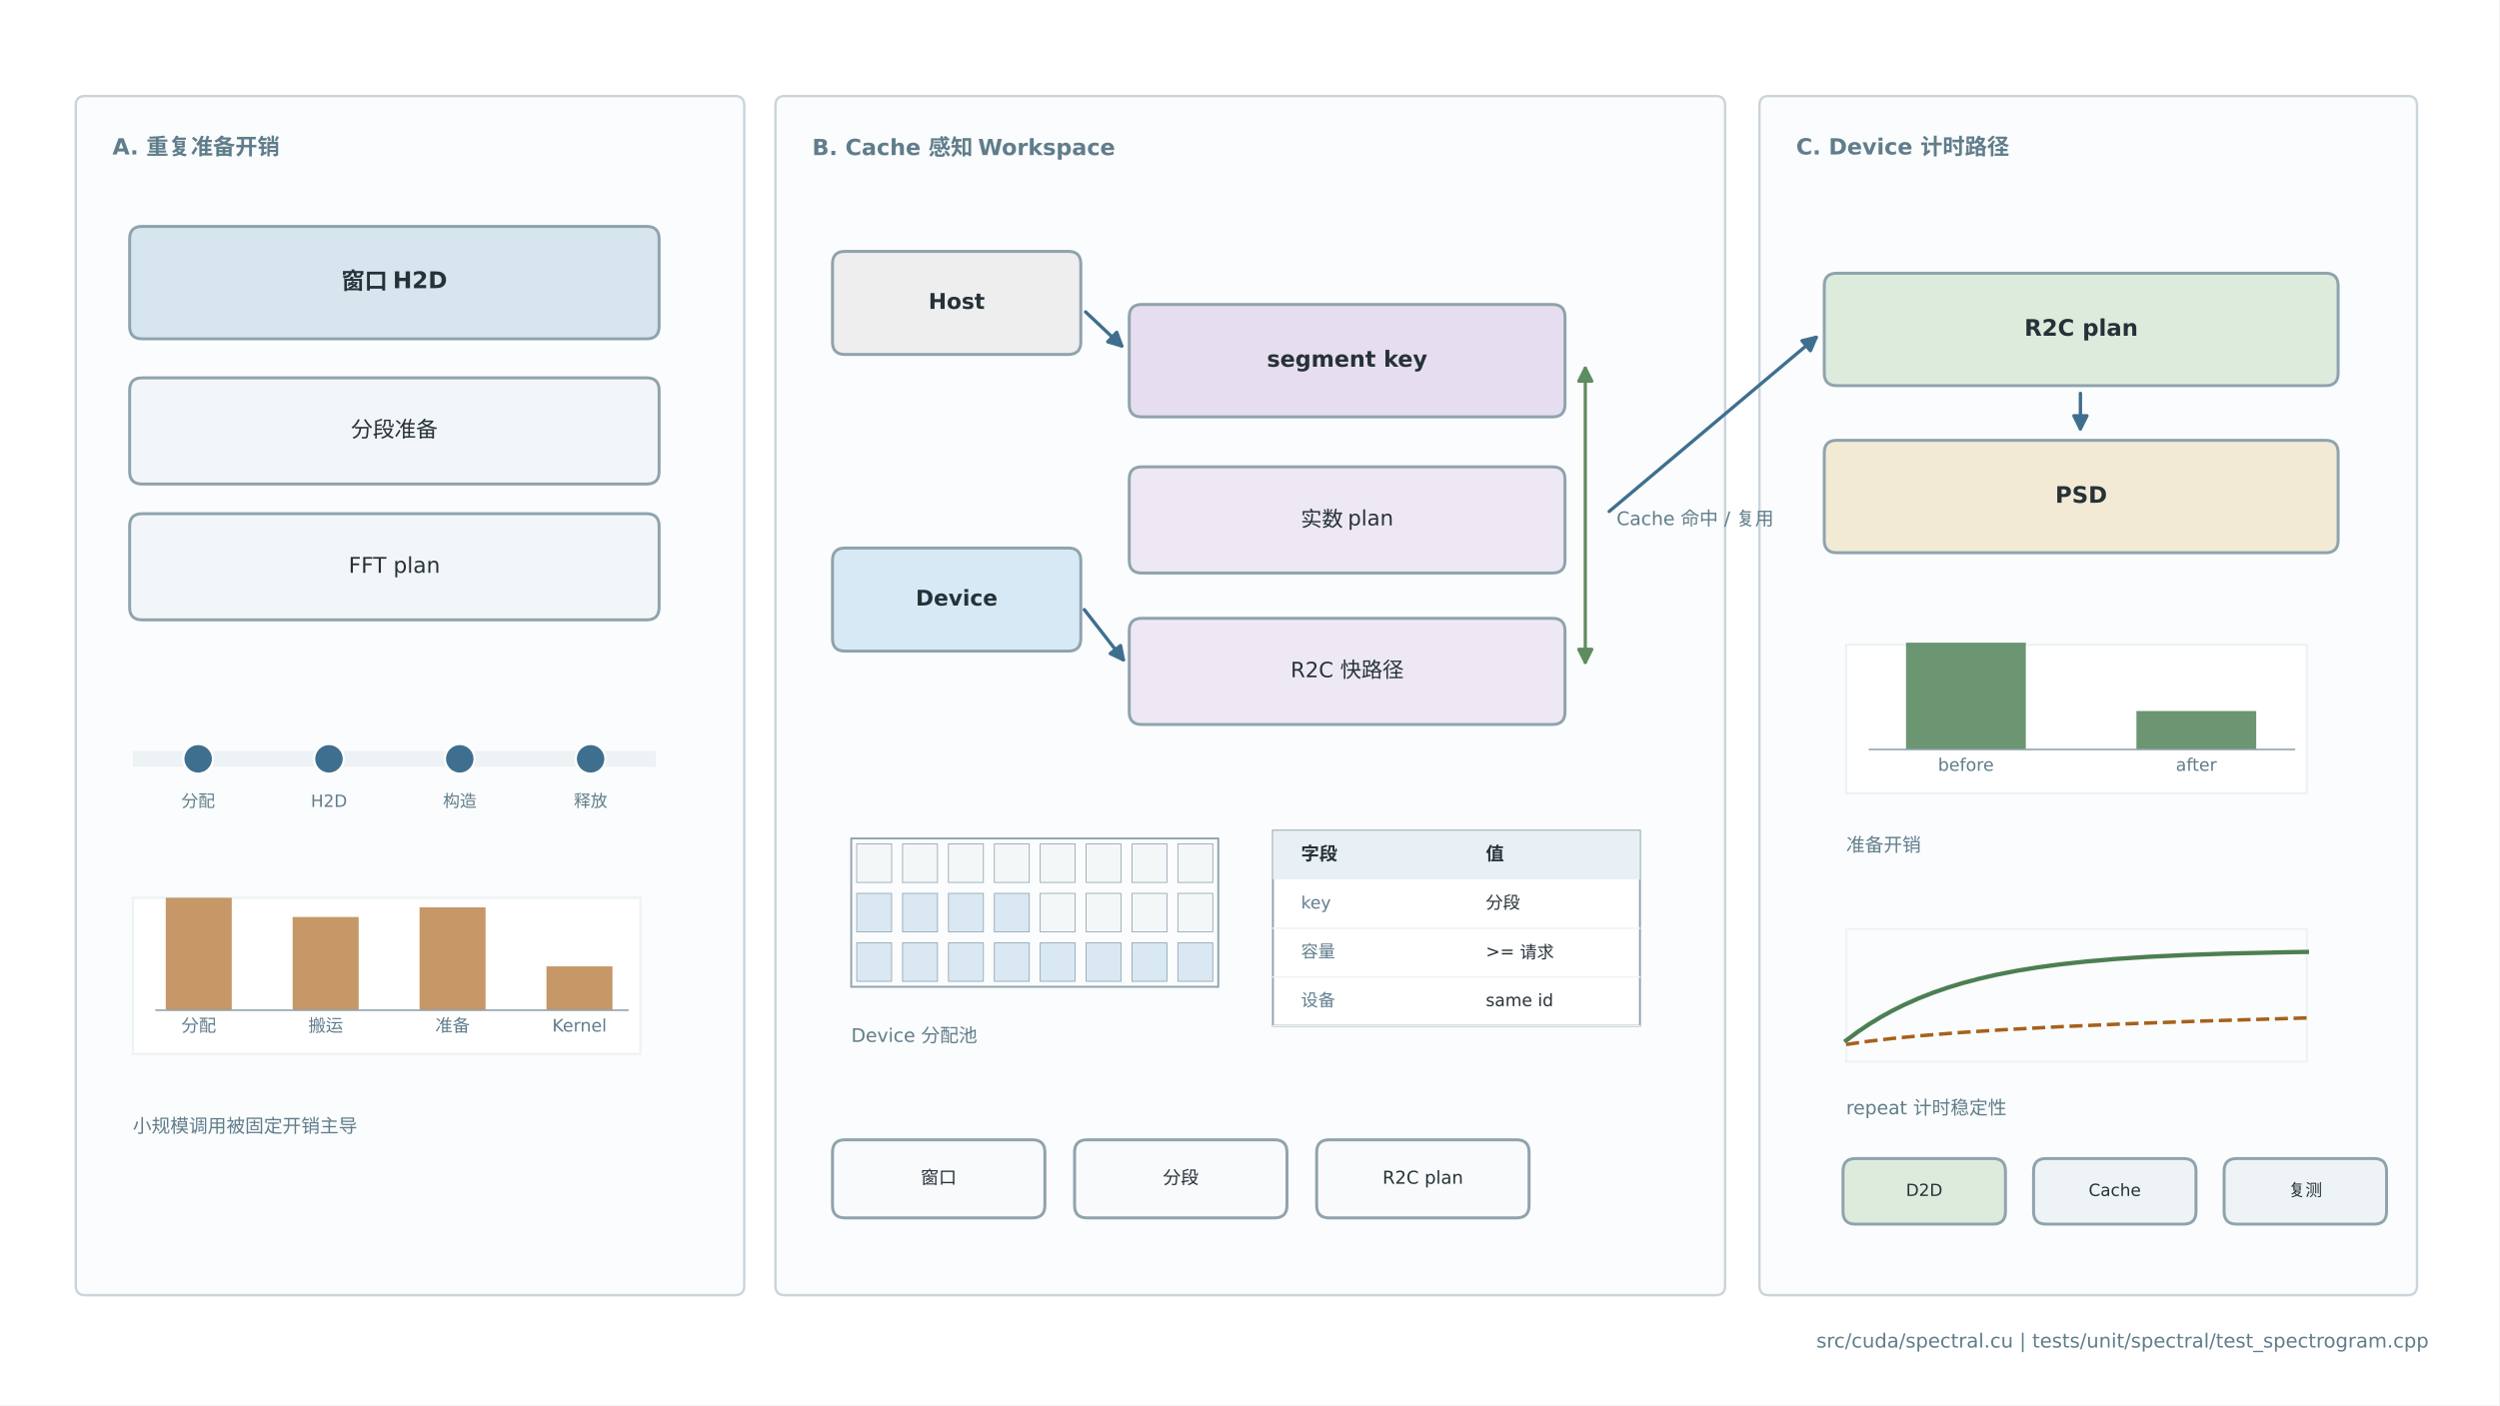
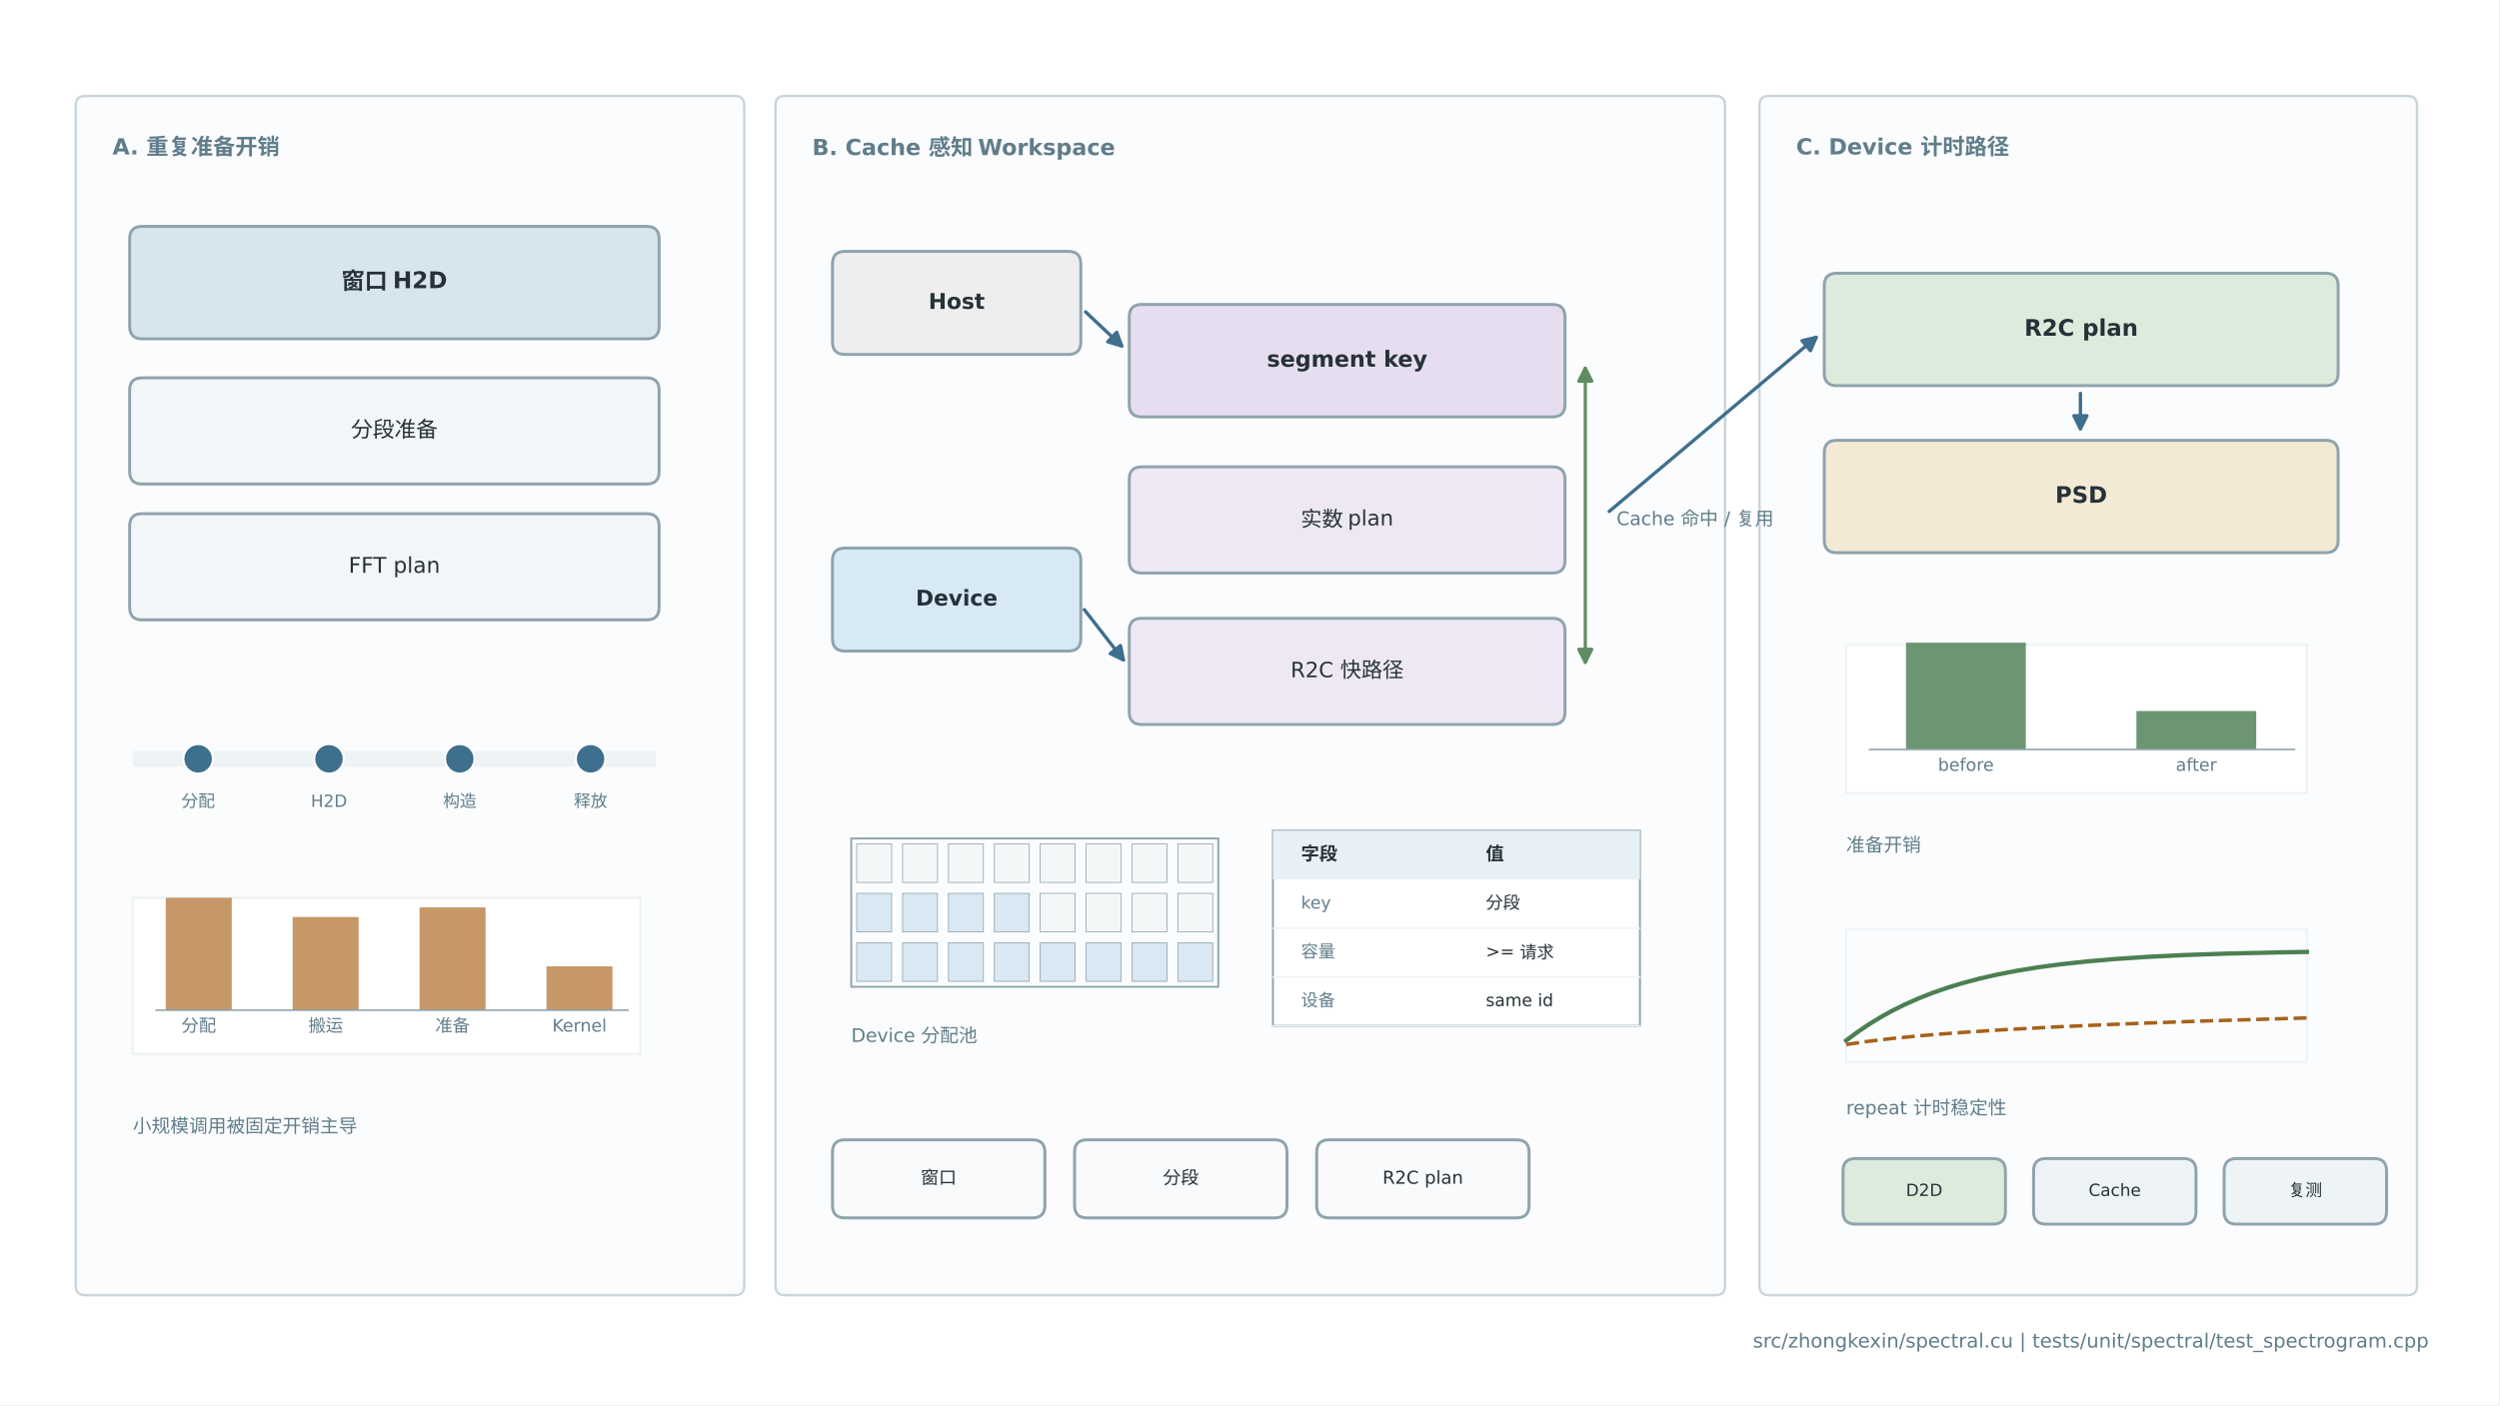
<svg xmlns="http://www.w3.org/2000/svg" width="921.6pt" height="518.4pt" viewBox="0 0 921.6 518.4" version="1.1">
  <defs>
    <style type="text/css">*{stroke-linejoin: round; stroke-linecap: butt}</style>
  </defs>
  <g id="figure_1">
    <g id="patch_1">
      <path d="M 0 518.4  L 921.6 518.4  L 921.6 0  L 0 0  z " style="fill: #ffffff" />
    </g>
    <g id="axes_1">
      <g id="patch_2">
        <path d="M 31.392 477.792  L 271.008 477.792  Q 274.464 477.792 274.464 474.336  L 274.464 38.88  Q 274.464 35.424 271.008 35.424  L 31.392 35.424  Q 27.936 35.424 27.936 38.88  L 27.936 474.336  Q 27.936 477.792 31.392 477.792  z " clip-path="url(#p8618f5fdd4)" style="fill: #fbfcfd; opacity: 0.96; stroke: #c8d3da; stroke-width: 0.9; stroke-linejoin: miter" />
      </g>
      <g id="patch_3">
        <path d="M 289.44 477.792  L 632.736 477.792  Q 636.192 477.792 636.192 474.336  L 636.192 38.88  Q 636.192 35.424 632.736 35.424  L 289.44 35.424  Q 285.984 35.424 285.984 38.88  L 285.984 474.336  Q 285.984 477.792 289.44 477.792  z " clip-path="url(#p8618f5fdd4)" style="fill: #fbfcfd; opacity: 0.96; stroke: #c8d3da; stroke-width: 0.9; stroke-linejoin: miter" />
      </g>
      <g id="patch_4">
        <path d="M 652.32 477.792  L 887.904 477.792  Q 891.36 477.792 891.36 474.336  L 891.36 38.88  Q 891.36 35.424 887.904 35.424  L 652.32 35.424  Q 648.864 35.424 648.864 38.88  L 648.864 474.336  Q 648.864 477.792 652.32 477.792  z " clip-path="url(#p8618f5fdd4)" style="fill: #fbfcfd; opacity: 0.96; stroke: #c8d3da; stroke-width: 0.9; stroke-linejoin: miter" />
      </g>
      <g id="patch_5">
        <path d="M 52.416 124.992  L 238.464 124.992  Q 243.072 124.992 243.072 120.384  L 243.072 88.128  Q 243.072 83.52 238.464 83.52  L 52.416 83.52  Q 47.808 83.52 47.808 88.128  L 47.808 120.384  Q 47.808 124.992 52.416 124.992  z " clip-path="url(#p8618f5fdd4)" style="fill: #d7e5ef; stroke: #8fa3ad; stroke-width: 1.1; stroke-linejoin: miter" />
      </g>
      <g id="patch_6">
        <path d="M 52.416 178.56  L 238.464 178.56  Q 243.072 178.56 243.072 173.952  L 243.072 144  Q 243.072 139.392 238.464 139.392  L 52.416 139.392  Q 47.808 139.392 47.808 144  L 47.808 173.952  Q 47.808 178.56 52.416 178.56  z " clip-path="url(#p8618f5fdd4)" style="fill: #f3f6f8; stroke: #8fa3ad; stroke-width: 1.1; stroke-linejoin: miter" />
      </g>
      <g id="patch_7">
        <path d="M 52.416 228.672  L 238.464 228.672  Q 243.072 228.672 243.072 224.064  L 243.072 194.112  Q 243.072 189.504 238.464 189.504  L 52.416 189.504  Q 47.808 189.504 47.808 194.112  L 47.808 224.064  Q 47.808 228.672 52.416 228.672  z " clip-path="url(#p8618f5fdd4)" style="fill: #f3f6f8; stroke: #8fa3ad; stroke-width: 1.1; stroke-linejoin: miter" />
      </g>
      <g id="patch_8">
        <path d="M 48.96 282.839  L 241.92 282.839  L 241.92 277.033  L 48.96 277.033  z " clip-path="url(#p8618f5fdd4)" style="fill: #edf2f5" />
      </g>
      <g id="patch_9">
        <path d="M 73.08 285.408  C 74.531 285.408 75.923 284.831 76.949 283.805  C 77.975 282.779 78.552 281.387 78.552 279.936  C 78.552 278.485 77.975 277.093 76.949 276.067  C 75.923 275.041 74.531 274.464 73.08 274.464  C 71.629 274.464 70.237 275.041 69.211 276.067  C 68.185 277.093 67.608 278.485 67.608 279.936  C 67.608 281.387 68.185 282.779 69.211 283.805  C 70.237 284.831 71.629 285.408 73.08 285.408  z " clip-path="url(#p8618f5fdd4)" style="fill: #3f6f8f; stroke: #ffffff; stroke-width: 0.8; stroke-linejoin: miter" />
      </g>
      <g id="patch_10">
        <path d="M 121.32 285.408  C 122.771 285.408 124.163 284.831 125.189 283.805  C 126.215 282.779 126.792 281.387 126.792 279.936  C 126.792 278.485 126.215 277.093 125.189 276.067  C 124.163 275.041 122.771 274.464 121.32 274.464  C 119.869 274.464 118.477 275.041 117.451 276.067  C 116.425 277.093 115.848 278.485 115.848 279.936  C 115.848 281.387 116.425 282.779 117.451 283.805  C 118.477 284.831 119.869 285.408 121.32 285.408  z " clip-path="url(#p8618f5fdd4)" style="fill: #3f6f8f; stroke: #ffffff; stroke-width: 0.8; stroke-linejoin: miter" />
      </g>
      <g id="patch_11">
        <path d="M 169.56 285.408  C 171.011 285.408 172.403 284.831 173.429 283.805  C 174.455 282.779 175.032 281.387 175.032 279.936  C 175.032 278.485 174.455 277.093 173.429 276.067  C 172.403 275.041 171.011 274.464 169.56 274.464  C 168.109 274.464 166.717 275.041 165.691 276.067  C 164.665 277.093 164.088 278.485 164.088 279.936  C 164.088 281.387 164.665 282.779 165.691 283.805  C 166.717 284.831 168.109 285.408 169.56 285.408  z " clip-path="url(#p8618f5fdd4)" style="fill: #3f6f8f; stroke: #ffffff; stroke-width: 0.8; stroke-linejoin: miter" />
      </g>
      <g id="patch_12">
        <path d="M 217.8 285.408  C 219.251 285.408 220.643 284.831 221.669 283.805  C 222.695 282.779 223.272 281.387 223.272 279.936  C 223.272 278.485 222.695 277.093 221.669 276.067  C 220.643 275.041 219.251 274.464 217.8 274.464  C 216.349 274.464 214.957 275.041 213.931 276.067  C 212.905 277.093 212.328 278.485 212.328 279.936  C 212.328 281.387 212.905 282.779 213.931 283.805  C 214.957 284.831 216.349 285.408 217.8 285.408  z " clip-path="url(#p8618f5fdd4)" style="fill: #3f6f8f; stroke: #ffffff; stroke-width: 0.8; stroke-linejoin: miter" />
      </g>
      <g id="patch_13">
        <path d="M 48.96 388.8  L 236.16 388.8  L 236.16 331.2  L 48.96 331.2  z " clip-path="url(#p8618f5fdd4)" style="fill: #ffffff; stroke: #edf2f5; stroke-width: 0.8; stroke-linejoin: miter" />
      </g>
      <g id="patch_14">
        <path d="M 61.128 372.672  L 85.464 372.672  L 85.464 331.2  L 61.128 331.2  z " clip-path="url(#p8618f5fdd4)" style="fill: #b98045; opacity: 0.82" />
      </g>
      <g id="patch_15">
        <path d="M 107.928 372.672  L 132.264 372.672  L 132.264 338.281  L 107.928 338.281  z " clip-path="url(#p8618f5fdd4)" style="fill: #b98045; opacity: 0.82" />
      </g>
      <g id="patch_16">
        <path d="M 154.728 372.672  L 179.064 372.672  L 179.064 334.74  L 154.728 334.74  z " clip-path="url(#p8618f5fdd4)" style="fill: #b98045; opacity: 0.82" />
      </g>
      <g id="patch_17">
        <path d="M 201.528 372.672  L 225.864 372.672  L 225.864 356.488  L 201.528 356.488  z " clip-path="url(#p8618f5fdd4)" style="fill: #b98045; opacity: 0.82" />
      </g>
      <g id="patch_18">
        <path d="M 311.616 130.752  L 393.984 130.752  Q 398.592 130.752 398.592 126.144  L 398.592 97.344  Q 398.592 92.736 393.984 92.736  L 311.616 92.736  Q 307.008 92.736 307.008 97.344  L 307.008 126.144  Q 307.008 130.752 311.616 130.752  z " clip-path="url(#p8618f5fdd4)" style="fill: #eeeeee; stroke: #8fa3ad; stroke-width: 1.1; stroke-linejoin: miter" />
      </g>
      <g id="patch_19">
        <path d="M 311.616 240.192  L 393.984 240.192  Q 398.592 240.192 398.592 235.584  L 398.592 206.784  Q 398.592 202.176 393.984 202.176  L 311.616 202.176  Q 307.008 202.176 307.008 206.784  L 307.008 235.584  Q 307.008 240.192 311.616 240.192  z " clip-path="url(#p8618f5fdd4)" style="fill: #d8e9f6; stroke: #8fa3ad; stroke-width: 1.1; stroke-linejoin: miter" />
      </g>
      <g id="patch_20">
        <path d="M 421.056 153.792  L 572.544 153.792  Q 577.152 153.792 577.152 149.184  L 577.152 116.928  Q 577.152 112.32 572.544 112.32  L 421.056 112.32  Q 416.448 112.32 416.448 116.928  L 416.448 149.184  Q 416.448 153.792 421.056 153.792  z " clip-path="url(#p8618f5fdd4)" style="fill: #e6def0; stroke: #8fa3ad; stroke-width: 1.1; stroke-linejoin: miter" />
      </g>
      <g id="patch_21">
        <path d="M 421.056 211.392  L 572.544 211.392  Q 577.152 211.392 577.152 206.784  L 577.152 176.832  Q 577.152 172.224 572.544 172.224  L 421.056 172.224  Q 416.448 172.224 416.448 176.832  L 416.448 206.784  Q 416.448 211.392 421.056 211.392  z " clip-path="url(#p8618f5fdd4)" style="fill: #eee8f5; stroke: #8fa3ad; stroke-width: 1.1; stroke-linejoin: miter" />
      </g>
      <g id="patch_22">
        <path d="M 421.056 267.264  L 572.544 267.264  Q 577.152 267.264 577.152 262.656  L 577.152 232.704  Q 577.152 228.096 572.544 228.096  L 421.056 228.096  Q 416.448 228.096 416.448 232.704  L 416.448 262.656  Q 416.448 267.264 421.056 267.264  z " clip-path="url(#p8618f5fdd4)" style="fill: #eee8f5; stroke: #8fa3ad; stroke-width: 1.1; stroke-linejoin: miter" />
      </g>
      <g id="patch_23">
        <path d="M 315.936 362.016  L 328.824 362.016  L 328.824 347.808  L 315.936 347.808  z " clip-path="url(#p8618f5fdd4)" style="fill: #d9e8f3; stroke: #8fa3ad; stroke-width: 0.3; stroke-linejoin: miter" />
      </g>
      <g id="patch_24">
        <path d="M 332.856 362.016  L 345.744 362.016  L 345.744 347.808  L 332.856 347.808  z " clip-path="url(#p8618f5fdd4)" style="fill: #d9e8f3; stroke: #8fa3ad; stroke-width: 0.3; stroke-linejoin: miter" />
      </g>
      <g id="patch_25">
        <path d="M 349.776 362.016  L 362.664 362.016  L 362.664 347.808  L 349.776 347.808  z " clip-path="url(#p8618f5fdd4)" style="fill: #d9e8f3; stroke: #8fa3ad; stroke-width: 0.3; stroke-linejoin: miter" />
      </g>
      <g id="patch_26">
        <path d="M 366.696 362.016  L 379.584 362.016  L 379.584 347.808  L 366.696 347.808  z " clip-path="url(#p8618f5fdd4)" style="fill: #d9e8f3; stroke: #8fa3ad; stroke-width: 0.3; stroke-linejoin: miter" />
      </g>
      <g id="patch_27">
        <path d="M 383.616 362.016  L 396.504 362.016  L 396.504 347.808  L 383.616 347.808  z " clip-path="url(#p8618f5fdd4)" style="fill: #d9e8f3; stroke: #8fa3ad; stroke-width: 0.3; stroke-linejoin: miter" />
      </g>
      <g id="patch_28">
        <path d="M 400.536 362.016  L 413.424 362.016  L 413.424 347.808  L 400.536 347.808  z " clip-path="url(#p8618f5fdd4)" style="fill: #d9e8f3; stroke: #8fa3ad; stroke-width: 0.3; stroke-linejoin: miter" />
      </g>
      <g id="patch_29">
        <path d="M 417.456 362.016  L 430.344 362.016  L 430.344 347.808  L 417.456 347.808  z " clip-path="url(#p8618f5fdd4)" style="fill: #d9e8f3; stroke: #8fa3ad; stroke-width: 0.3; stroke-linejoin: miter" />
      </g>
      <g id="patch_30">
        <path d="M 434.376 362.016  L 447.264 362.016  L 447.264 347.808  L 434.376 347.808  z " clip-path="url(#p8618f5fdd4)" style="fill: #d9e8f3; stroke: #8fa3ad; stroke-width: 0.3; stroke-linejoin: miter" />
      </g>
      <g id="patch_31">
        <path d="M 315.936 343.776  L 328.824 343.776  L 328.824 329.568  L 315.936 329.568  z " clip-path="url(#p8618f5fdd4)" style="fill: #d9e8f3; stroke: #8fa3ad; stroke-width: 0.3; stroke-linejoin: miter" />
      </g>
      <g id="patch_32">
        <path d="M 332.856 343.776  L 345.744 343.776  L 345.744 329.568  L 332.856 329.568  z " clip-path="url(#p8618f5fdd4)" style="fill: #d9e8f3; stroke: #8fa3ad; stroke-width: 0.3; stroke-linejoin: miter" />
      </g>
      <g id="patch_33">
        <path d="M 349.776 343.776  L 362.664 343.776  L 362.664 329.568  L 349.776 329.568  z " clip-path="url(#p8618f5fdd4)" style="fill: #d9e8f3; stroke: #8fa3ad; stroke-width: 0.3; stroke-linejoin: miter" />
      </g>
      <g id="patch_34">
        <path d="M 366.696 343.776  L 379.584 343.776  L 379.584 329.568  L 366.696 329.568  z " clip-path="url(#p8618f5fdd4)" style="fill: #d9e8f3; stroke: #8fa3ad; stroke-width: 0.3; stroke-linejoin: miter" />
      </g>
      <g id="patch_35">
        <path d="M 383.616 343.776  L 396.504 343.776  L 396.504 329.568  L 383.616 329.568  z " clip-path="url(#p8618f5fdd4)" style="fill: #f4f7f8; stroke: #8fa3ad; stroke-width: 0.3; stroke-linejoin: miter" />
      </g>
      <g id="patch_36">
        <path d="M 400.536 343.776  L 413.424 343.776  L 413.424 329.568  L 400.536 329.568  z " clip-path="url(#p8618f5fdd4)" style="fill: #f4f7f8; stroke: #8fa3ad; stroke-width: 0.3; stroke-linejoin: miter" />
      </g>
      <g id="patch_37">
        <path d="M 417.456 343.776  L 430.344 343.776  L 430.344 329.568  L 417.456 329.568  z " clip-path="url(#p8618f5fdd4)" style="fill: #f4f7f8; stroke: #8fa3ad; stroke-width: 0.3; stroke-linejoin: miter" />
      </g>
      <g id="patch_38">
        <path d="M 434.376 343.776  L 447.264 343.776  L 447.264 329.568  L 434.376 329.568  z " clip-path="url(#p8618f5fdd4)" style="fill: #f4f7f8; stroke: #8fa3ad; stroke-width: 0.3; stroke-linejoin: miter" />
      </g>
      <g id="patch_39">
        <path d="M 315.936 325.536  L 328.824 325.536  L 328.824 311.328  L 315.936 311.328  z " clip-path="url(#p8618f5fdd4)" style="fill: #f4f7f8; stroke: #8fa3ad; stroke-width: 0.3; stroke-linejoin: miter" />
      </g>
      <g id="patch_40">
        <path d="M 332.856 325.536  L 345.744 325.536  L 345.744 311.328  L 332.856 311.328  z " clip-path="url(#p8618f5fdd4)" style="fill: #f4f7f8; stroke: #8fa3ad; stroke-width: 0.3; stroke-linejoin: miter" />
      </g>
      <g id="patch_41">
        <path d="M 349.776 325.536  L 362.664 325.536  L 362.664 311.328  L 349.776 311.328  z " clip-path="url(#p8618f5fdd4)" style="fill: #f4f7f8; stroke: #8fa3ad; stroke-width: 0.3; stroke-linejoin: miter" />
      </g>
      <g id="patch_42">
        <path d="M 366.696 325.536  L 379.584 325.536  L 379.584 311.328  L 366.696 311.328  z " clip-path="url(#p8618f5fdd4)" style="fill: #f4f7f8; stroke: #8fa3ad; stroke-width: 0.3; stroke-linejoin: miter" />
      </g>
      <g id="patch_43">
        <path d="M 383.616 325.536  L 396.504 325.536  L 396.504 311.328  L 383.616 311.328  z " clip-path="url(#p8618f5fdd4)" style="fill: #f4f7f8; stroke: #8fa3ad; stroke-width: 0.3; stroke-linejoin: miter" />
      </g>
      <g id="patch_44">
        <path d="M 400.536 325.536  L 413.424 325.536  L 413.424 311.328  L 400.536 311.328  z " clip-path="url(#p8618f5fdd4)" style="fill: #f4f7f8; stroke: #8fa3ad; stroke-width: 0.3; stroke-linejoin: miter" />
      </g>
      <g id="patch_45">
        <path d="M 417.456 325.536  L 430.344 325.536  L 430.344 311.328  L 417.456 311.328  z " clip-path="url(#p8618f5fdd4)" style="fill: #f4f7f8; stroke: #8fa3ad; stroke-width: 0.3; stroke-linejoin: miter" />
      </g>
      <g id="patch_46">
        <path d="M 434.376 325.536  L 447.264 325.536  L 447.264 311.328  L 434.376 311.328  z " clip-path="url(#p8618f5fdd4)" style="fill: #f4f7f8; stroke: #8fa3ad; stroke-width: 0.3; stroke-linejoin: miter" />
      </g>
      <g id="patch_47">
        <path d="M 313.92 364.032  L 449.28 364.032  L 449.28 309.312  L 313.92 309.312  L 313.92 364.032  z " clip-path="url(#p8618f5fdd4)" style="fill: none; stroke: #8fa3ad; stroke-width: 0.7; stroke-linejoin: miter" />
      </g>
      <g id="patch_48">
        <path d="M 469.44 378.432  L 604.8 378.432  L 604.8 306.432  L 469.44 306.432  z " clip-path="url(#p8618f5fdd4)" style="fill: #ffffff; stroke: #8fa3ad; stroke-width: 0.7; stroke-linejoin: miter" />
      </g>
      <g id="patch_49">
        <path d="M 469.44 324.432  L 604.8 324.432  L 604.8 306.432  L 469.44 306.432  z " clip-path="url(#p8618f5fdd4)" style="fill: #e8f0f5" />
      </g>
      <g id="patch_50">
        <path d="M 311.616 449.28  L 380.736 449.28  Q 385.344 449.28 385.344 444.672  L 385.344 425.088  Q 385.344 420.48 380.736 420.48  L 311.616 420.48  Q 307.008 420.48 307.008 425.088  L 307.008 444.672  Q 307.008 449.28 311.616 449.28  z " clip-path="url(#p8618f5fdd4)" style="fill: #f8fafb; stroke: #8fa3ad; stroke-width: 1.1; stroke-linejoin: miter" />
      </g>
      <g id="patch_51">
        <path d="M 400.896 449.28  L 470.016 449.28  Q 474.624 449.28 474.624 444.672  L 474.624 425.088  Q 474.624 420.48 470.016 420.48  L 400.896 420.48  Q 396.288 420.48 396.288 425.088  L 396.288 444.672  Q 396.288 449.28 400.896 449.28  z " clip-path="url(#p8618f5fdd4)" style="fill: #f8fafb; stroke: #8fa3ad; stroke-width: 1.1; stroke-linejoin: miter" />
      </g>
      <g id="patch_52">
        <path d="M 490.176 449.28  L 559.296 449.28  Q 563.904 449.28 563.904 444.672  L 563.904 425.088  Q 563.904 420.48 559.296 420.48  L 490.176 420.48  Q 485.568 420.48 485.568 425.088  L 485.568 444.672  Q 485.568 449.28 490.176 449.28  z " clip-path="url(#p8618f5fdd4)" style="fill: #f8fafb; stroke: #8fa3ad; stroke-width: 1.1; stroke-linejoin: miter" />
      </g>
      <g id="patch_53">
        <path d="M 677.376 142.272  L 857.664 142.272  Q 862.272 142.272 862.272 137.664  L 862.272 105.408  Q 862.272 100.8 857.664 100.8  L 677.376 100.8  Q 672.768 100.8 672.768 105.408  L 672.768 137.664  Q 672.768 142.272 677.376 142.272  z " clip-path="url(#p8618f5fdd4)" style="fill: #dcebdc; stroke: #8fa3ad; stroke-width: 1.1; stroke-linejoin: miter" />
      </g>
      <g id="patch_54">
        <path d="M 677.376 203.904  L 857.664 203.904  Q 862.272 203.904 862.272 199.296  L 862.272 167.04  Q 862.272 162.432 857.664 162.432  L 677.376 162.432  Q 672.768 162.432 672.768 167.04  L 672.768 199.296  Q 672.768 203.904 677.376 203.904  z " clip-path="url(#p8618f5fdd4)" style="fill: #f3ead5; stroke: #8fa3ad; stroke-width: 1.1; stroke-linejoin: miter" />
      </g>
      <g id="patch_55">
        <path d="M 680.832 292.608  L 850.752 292.608  L 850.752 237.888  L 680.832 237.888  z " clip-path="url(#p8618f5fdd4)" style="fill: #ffffff; stroke: #edf2f5; stroke-width: 0.8; stroke-linejoin: miter" />
      </g>
      <g id="patch_56">
        <path d="M 702.922 276.48  L 747.101 276.48  L 747.101 237.082  L 702.922 237.082  z " clip-path="url(#p8618f5fdd4)" style="fill: #4c7f52; opacity: 0.82" />
      </g>
      <g id="patch_57">
        <path d="M 787.882 276.48  L 832.061 276.48  L 832.061 262.297  L 787.882 262.297  z " clip-path="url(#p8618f5fdd4)" style="fill: #4c7f52; opacity: 0.82" />
      </g>
      <g id="patch_58">
        <path d="M 680.832 391.68  L 850.752 391.68  L 850.752 342.72  L 680.832 342.72  L 680.832 391.68  z " clip-path="url(#p8618f5fdd4)" style="fill: none; stroke: #edf2f5; stroke-width: 0.7; stroke-linejoin: miter" />
      </g>
      <g id="patch_59">
        <path d="M 684.288 451.584  L 734.976 451.584  Q 739.584 451.584 739.584 446.976  L 739.584 432  Q 739.584 427.392 734.976 427.392  L 684.288 427.392  Q 679.68 427.392 679.68 432  L 679.68 446.976  Q 679.68 451.584 684.288 451.584  z " clip-path="url(#p8618f5fdd4)" style="fill: #dcebdc; stroke: #8fa3ad; stroke-width: 1.1; stroke-linejoin: miter" />
      </g>
      <g id="patch_60">
        <path d="M 754.56 451.584  L 805.248 451.584  Q 809.856 451.584 809.856 446.976  L 809.856 432  Q 809.856 427.392 805.248 427.392  L 754.56 427.392  Q 749.952 427.392 749.952 432  L 749.952 446.976  Q 749.952 451.584 754.56 451.584  z " clip-path="url(#p8618f5fdd4)" style="fill: #eef3f6; stroke: #8fa3ad; stroke-width: 1.1; stroke-linejoin: miter" />
      </g>
      <g id="patch_61">
        <path d="M 824.832 451.584  L 875.52 451.584  Q 880.128 451.584 880.128 446.976  L 880.128 432  Q 880.128 427.392 875.52 427.392  L 824.832 427.392  Q 820.224 427.392 820.224 432  L 820.224 446.976  Q 820.224 451.584 824.832 451.584  z " clip-path="url(#p8618f5fdd4)" style="fill: #eef3f6; stroke: #8fa3ad; stroke-width: 1.1; stroke-linejoin: miter" />
      </g>
      <g id="line2d_1">
        <path d="M 57.6 372.672  L 231.552 372.672  " clip-path="url(#p8618f5fdd4)" style="fill: none; stroke: #8fa3ad; stroke-width: 0.6; stroke-linecap: square" />
      </g>
      <g id="line2d_2">
        <path d="M 469.44 342.432  L 604.8 342.432  " clip-path="url(#p8618f5fdd4)" style="fill: none; stroke: #edf2f5; stroke-width: 0.5; stroke-linecap: square" />
      </g>
      <g id="line2d_3">
        <path d="M 469.44 360.432  L 604.8 360.432  " clip-path="url(#p8618f5fdd4)" style="fill: none; stroke: #edf2f5; stroke-width: 0.5; stroke-linecap: square" />
      </g>
      <g id="line2d_4">
        <path d="M 469.44 378.432  L 604.8 378.432  " clip-path="url(#p8618f5fdd4)" style="fill: none; stroke: #edf2f5; stroke-width: 0.5; stroke-linecap: square" />
      </g>
      <g id="line2d_5">
        <path d="M 689.472 276.48  L 846.144 276.48  " clip-path="url(#p8618f5fdd4)" style="fill: none; stroke: #8fa3ad; stroke-width: 0.6; stroke-linecap: square" />
      </g>
      <g id="line2d_6">
        <path d="M 680.832 383.846  L 685.107 380.659  L 689.381 377.777  L 693.656 375.171  L 697.931 372.814  L 702.206 370.683  L 707.549 368.304  L 712.892 366.206  L 718.236 364.356  L 723.579 362.725  L 729.991 361.019  L 736.403 359.553  L 743.884 358.1  L 751.365 356.881  L 759.914 355.728  L 769.532 354.68  L 780.219 353.762  L 791.975 352.986  L 805.867 352.308  L 821.898 351.756  L 842.203 351.299  L 850.752 351.163  L 850.752 351.163  " clip-path="url(#p8618f5fdd4)" style="fill: none; stroke: #4c7f52; stroke-width: 1.6; stroke-linecap: square" />
      </g>
      <g id="line2d_7">
        <path d="M 680.832 385.315  L 688.313 384.228  L 697.931 383.088  L 708.618 382.05  L 722.51 380.941  L 738.541 379.891  L 758.846 378.798  L 783.425 377.713  L 813.348 376.631  L 849.683 375.552  L 850.752 375.523  L 850.752 375.523  " clip-path="url(#p8618f5fdd4)" style="fill: none; stroke-dasharray: 4.81,2.08; stroke-dashoffset: 0; stroke: #a6611a; stroke-width: 1.3" />
      </g>
      <g id="text_1">
        <text style="font-weight: 700; font-size: 8.2px; font-family: 'Droid Sans Fallback', 'DejaVu Sans'; text-anchor: start; fill: #607d8b" x="41.472" y="56.983" transform="rotate(-0 41.472 56.98269)">A. 重复准备开销</text>
      </g>
      <g id="text_2">
        <text style="font-weight: 700; font-size: 8.2px; font-family: 'Droid Sans Fallback', 'DejaVu Sans'; text-anchor: start; fill: #607d8b" x="299.52" y="57.215" transform="rotate(-0 299.52 57.21459)">B. Cache 感知 Workspace</text>
      </g>
      <g id="text_3">
        <text style="font-weight: 700; font-size: 8.2px; font-family: 'Droid Sans Fallback', 'DejaVu Sans'; text-anchor: start; fill: #607d8b" x="662.4" y="56.983" transform="rotate(-0 662.4 56.98269)">C. Device 计时路径</text>
      </g>
      <g id="text_4">
        <text style="font-weight: 700; font-size: 8.5px; font-family: 'Droid Sans Fallback', 'DejaVu Sans'; text-anchor: middle; fill: #263238" x="145.44" y="106.601" transform="rotate(-0 145.44 106.6015)">窗口 H2D</text>
      </g>
      <g id="text_5">
        <text style="font-size: 8px; font-family: 'Droid Sans Fallback', 'DejaVu Sans'; text-anchor: middle; fill: #263238" x="145.44" y="161.184" transform="rotate(-0 145.44 161.1835)">分段准备</text>
      </g>
      <g id="text_6">
        <text style="font-size: 8px; font-family: 'Droid Sans Fallback', 'DejaVu Sans'; text-anchor: middle; fill: #263238" x="145.44" y="211.296" transform="rotate(-0 145.44 211.2955)">FFT plan</text>
      </g>
      <g id="text_7">
        <text style="font-size: 6.2px; font-family: 'Droid Sans Fallback', 'DejaVu Sans'; text-anchor: middle; fill: #607d8b" x="73.08" y="297.655" transform="rotate(-0 73.08 297.6546)">分配</text>
      </g>
      <g id="text_8">
        <text style="font-size: 6.2px; font-family: 'Droid Sans Fallback', 'DejaVu Sans'; text-anchor: middle; fill: #607d8b" x="121.32" y="297.655" transform="rotate(-0 121.32 297.6546)">H2D</text>
      </g>
      <g id="text_9">
        <text style="font-size: 6.2px; font-family: 'Droid Sans Fallback', 'DejaVu Sans'; text-anchor: middle; fill: #607d8b" x="169.56" y="297.655" transform="rotate(-0 169.56 297.6546)">构造</text>
      </g>
      <g id="text_10">
        <text style="font-size: 6.2px; font-family: 'Droid Sans Fallback', 'DejaVu Sans'; text-anchor: middle; fill: #607d8b" x="217.8" y="297.655" transform="rotate(-0 217.8 297.6546)">释放</text>
      </g>
      <g id="text_11">
        <text style="font-size: 6.4px; font-family: 'Droid Sans Fallback', 'DejaVu Sans'; text-anchor: middle; fill: #607d8b" x="73.296" y="380.557" transform="rotate(-0 73.296 380.557)">分配</text>
      </g>
      <g id="text_12">
        <text style="font-size: 6.4px; font-family: 'Droid Sans Fallback', 'DejaVu Sans'; text-anchor: middle; fill: #607d8b" x="120.096" y="380.557" transform="rotate(-0 120.096 380.557)">搬运</text>
      </g>
      <g id="text_13">
        <text style="font-size: 6.4px; font-family: 'Droid Sans Fallback', 'DejaVu Sans'; text-anchor: middle; fill: #607d8b" x="166.896" y="380.557" transform="rotate(-0 166.896 380.557)">准备</text>
      </g>
      <g id="text_14">
        <text style="font-size: 6.4px; font-family: 'Droid Sans Fallback', 'DejaVu Sans'; text-anchor: middle; fill: #607d8b" x="213.696" y="380.557" transform="rotate(-0 213.696 380.557)">Kernel</text>
      </g>
      <g id="text_15">
        <text style="font-size: 6.9px; font-family: 'Droid Sans Fallback', 'DejaVu Sans'; text-anchor: start; fill: #607d8b" x="48.96" y="417.776" transform="rotate(-0 48.96 417.776)">小规模调用被固定开销主导</text>
      </g>
      <g id="text_16">
        <text style="font-weight: 700; font-size: 8px; font-family: 'Droid Sans Fallback', 'DejaVu Sans'; text-anchor: middle; fill: #263238" x="352.8" y="113.951" transform="rotate(-0 352.8 113.9515)">Host</text>
      </g>
      <g id="text_17">
        <text style="font-weight: 700; font-size: 8px; font-family: 'Droid Sans Fallback', 'DejaVu Sans'; text-anchor: middle; fill: #263238" x="352.8" y="223.392" transform="rotate(-0 352.8 223.3915)">Device</text>
      </g>
      <g id="text_18">
        <text style="font-weight: 700; font-size: 8.2px; font-family: 'Droid Sans Fallback', 'DejaVu Sans'; text-anchor: middle; fill: #263238" x="496.8" y="135.287" transform="rotate(-0 496.8 135.2867)">segment key</text>
      </g>
      <g id="text_19">
        <text style="font-size: 7.8px; font-family: 'Droid Sans Fallback', 'DejaVu Sans'; text-anchor: middle; fill: #263238" x="496.8" y="194.181" transform="rotate(-0 496.8 194.1809)">实数 plan</text>
      </g>
      <g id="text_20">
        <text style="font-size: 7.8px; font-family: 'Droid Sans Fallback', 'DejaVu Sans'; text-anchor: middle; fill: #263238" x="496.8" y="249.832" transform="rotate(-0 496.8 249.8323)">R2C 快路径</text>
      </g>
      <g id="patch_62">
        <path d="M 400.351 115.065  Q 407.52 121.824 413.671 127.624  " style="fill: none; stroke: #3f6f8f; stroke-width: 1.25; stroke-linecap: round" />
        <path d="M 411.825 122.585  L 413.671 127.624  L 408.532 126.077  z " style="fill: #3f6f8f; stroke: #3f6f8f; stroke-width: 1.25; stroke-linecap: round" />
      </g>
      <g id="patch_63">
        <path d="M 399.894 224.915  Q 407.518 234.717 414.284 243.417  " style="fill: none; stroke: #3f6f8f; stroke-width: 1.25; stroke-linecap: round" />
        <path d="M 413.232 238.155  L 414.284 243.417  L 409.443 241.102  z " style="fill: #3f6f8f; stroke: #3f6f8f; stroke-width: 1.25; stroke-linecap: round" />
      </g>
      <g id="patch_64">
        <path d="M 584.64 244.338  Q 584.64 190.08 584.64 135.822  " style="fill: none; stroke: #5e8c61; stroke-width: 1.2; stroke-linecap: round" />
        <path d="M 587.04 239.538  L 584.64 244.338  L 582.24 239.538  z " style="fill: #5e8c61; stroke: #5e8c61; stroke-width: 1.2; stroke-linecap: round" />
        <path d="M 582.24 140.622  L 584.64 135.822  L 587.04 140.622  z " style="fill: #5e8c61; stroke: #5e8c61; stroke-width: 1.2; stroke-linecap: round" />
      </g>
      <g id="text_21">
        <text style="font-size: 6.9px; font-family: 'Droid Sans Fallback', 'DejaVu Sans'; text-anchor: start; fill: #607d8b" x="596.16" y="193.712" transform="rotate(-0 596.16 193.712)">Cache 命中 / 复用</text>
      </g>
      <g id="text_22">
        <text style="font-size: 6.9px; font-family: 'Droid Sans Fallback', 'DejaVu Sans'; text-anchor: start; fill: #607d8b" x="313.92" y="384.368" transform="rotate(-0 313.92 384.368)">Device 分配池</text>
      </g>
      <g id="text_23">
        <text style="font-weight: 700; font-size: 6.7px; font-family: 'Droid Sans Fallback', 'DejaVu Sans'; text-anchor: start; fill: #263238" x="479.808" y="317.281" transform="rotate(-0 479.808 317.2808)">字段</text>
      </g>
      <g id="text_24">
        <text style="font-weight: 700; font-size: 6.7px; font-family: 'Droid Sans Fallback', 'DejaVu Sans'; text-anchor: start; fill: #263238" x="547.949" y="317.281" transform="rotate(-0 547.9488 317.2808)">值</text>
      </g>
      <g id="text_25">
        <text style="font-size: 6.3px; font-family: 'Droid Sans Fallback', 'DejaVu Sans'; text-anchor: start; fill: #607d8b" x="479.808" y="335.17" transform="rotate(-0 479.808 335.1704)">key</text>
      </g>
      <g id="text_26">
        <text style="font-size: 6.3px; font-family: 'Droid Sans Fallback', 'DejaVu Sans'; text-anchor: start; fill: #263238" x="547.949" y="335.17" transform="rotate(-0 547.9488 335.1704)">分段</text>
      </g>
      <g id="text_27">
        <text style="font-size: 6.3px; font-family: 'Droid Sans Fallback', 'DejaVu Sans'; text-anchor: start; fill: #607d8b" x="479.808" y="353.17" transform="rotate(-0 479.808 353.1704)">容量</text>
      </g>
      <g id="text_28">
        <text style="font-size: 6.3px; font-family: 'Droid Sans Fallback', 'DejaVu Sans'; text-anchor: start; fill: #263238" x="547.949" y="353.17" transform="rotate(-0 547.9488 353.1704)">&gt;= 请求</text>
      </g>
      <g id="text_29">
        <text style="font-size: 6.3px; font-family: 'Droid Sans Fallback', 'DejaVu Sans'; text-anchor: start; fill: #607d8b" x="479.808" y="371.17" transform="rotate(-0 479.808 371.1704)">设备</text>
      </g>
      <g id="text_30">
        <text style="font-size: 6.3px; font-family: 'Droid Sans Fallback', 'DejaVu Sans'; text-anchor: start; fill: #263238" x="547.949" y="371.17" transform="rotate(-0 547.9488 371.1704)">same id</text>
      </g>
      <g id="text_31">
        <text style="font-size: 6.6px; font-family: 'Droid Sans Fallback', 'DejaVu Sans'; text-anchor: middle; fill: #263238" x="346.176" y="436.701" transform="rotate(-0 346.176 436.7012)">窗口</text>
      </g>
      <g id="text_32">
        <text style="font-size: 6.6px; font-family: 'Droid Sans Fallback', 'DejaVu Sans'; text-anchor: middle; fill: #263238" x="435.456" y="436.701" transform="rotate(-0 435.456 436.7012)">分段</text>
      </g>
      <g id="text_33">
        <text style="font-size: 6.6px; font-family: 'Droid Sans Fallback', 'DejaVu Sans'; text-anchor: middle; fill: #263238" x="524.736" y="436.701" transform="rotate(-0 524.736 436.7012)">R2C plan</text>
      </g>
      <g id="text_34">
        <text style="font-weight: 700; font-size: 8.4px; font-family: 'Droid Sans Fallback', 'DejaVu Sans'; text-anchor: middle; fill: #263238" x="767.52" y="123.854" transform="rotate(-0 767.52 123.8539)">R2C plan</text>
      </g>
      <g id="text_35">
        <text style="font-weight: 700; font-size: 8.4px; font-family: 'Droid Sans Fallback', 'DejaVu Sans'; text-anchor: middle; fill: #263238" x="767.52" y="185.486" transform="rotate(-0 767.52 185.4859)">PSD</text>
      </g>
      <g id="patch_65">
        <path d="M 593.461 188.656  Q 632.16 156.096 669.789 124.436  " style="fill: none; stroke: #3f6f8f; stroke-width: 1.25; stroke-linecap: round" />
        <path d="M 664.571 125.69  L 669.789 124.436  L 667.661 129.363  z " style="fill: #3f6f8f; stroke: #3f6f8f; stroke-width: 1.25; stroke-linecap: round" />
      </g>
      <g id="patch_66">
        <path d="M 767.232 145.121  Q 767.232 152.353 767.232 158.188  " style="fill: none; stroke: #3f6f8f; stroke-width: 1.25; stroke-linecap: round" />
        <path d="M 769.632 153.388  L 767.232 158.188  L 764.832 153.388  z " style="fill: #3f6f8f; stroke: #3f6f8f; stroke-width: 1.25; stroke-linecap: round" />
      </g>
      <g id="text_36">
        <text style="font-size: 6.4px; font-family: 'Droid Sans Fallback', 'DejaVu Sans'; text-anchor: middle; fill: #607d8b" x="725.011" y="284.365" transform="rotate(-0 725.0112 284.365)">before</text>
      </g>
      <g id="text_37">
        <text style="font-size: 6.4px; font-family: 'Droid Sans Fallback', 'DejaVu Sans'; text-anchor: middle; fill: #607d8b" x="809.971" y="284.365" transform="rotate(-0 809.9712 284.365)">after</text>
      </g>
      <g id="text_38">
        <text style="font-size: 6.9px; font-family: 'Droid Sans Fallback', 'DejaVu Sans'; text-anchor: start; fill: #607d8b" x="680.832" y="314.096" transform="rotate(-0 680.832 314.096)">准备开销</text>
      </g>
      <g id="text_39">
        <text style="font-size: 6.9px; font-family: 'Droid Sans Fallback', 'DejaVu Sans'; text-anchor: start; fill: #607d8b" x="680.832" y="411.059" transform="rotate(-0 680.832 411.0591)">repeat 计时稳定性</text>
      </g>
      <g id="text_40">
        <text style="font-size: 6.2px; font-family: 'Droid Sans Fallback', 'DejaVu Sans'; text-anchor: middle; fill: #263238" x="709.632" y="441.199" transform="rotate(-0 709.632 441.1988)">D2D</text>
      </g>
      <g id="text_41">
        <text style="font-size: 6.2px; font-family: 'Droid Sans Fallback', 'DejaVu Sans'; text-anchor: middle; fill: #263238" x="779.904" y="441.199" transform="rotate(-0 779.904 441.1988)">Cache</text>
      </g>
      <g id="text_42">
        <text style="font-size: 6.2px; font-family: 'Droid Sans Fallback', 'DejaVu Sans'; text-anchor: middle; fill: #263238" x="850.176" y="441.199" transform="rotate(-0 850.176 441.1988)">复测</text>
      </g>
      <g id="text_43">
-         <text style="font-size: 7.2px; font-family: 'Droid Sans Fallback', 'DejaVu Sans'; text-anchor: end; fill: #607d8b" x="895.68" y="497.118" transform="rotate(-0 895.68 497.1184)">src/cuda/spectral.cu | tests/unit/spectral/test_spectrogram.cpp</text>
+         <text style="font-size: 7.2px; font-family: 'Droid Sans Fallback', 'DejaVu Sans'; text-anchor: end; fill: #607d8b" x="895.68" y="497.118" transform="rotate(-0 895.68 497.1184)">src/zhongkexin/spectral.cu | tests/unit/spectral/test_spectrogram.cpp</text>
      </g>
    </g>
  </g>
  <defs>
    <clipPath id="p8618f5fdd4">
      <rect x="0" y="0" width="921.6" height="518.4" />
    </clipPath>
  </defs>
</svg>
